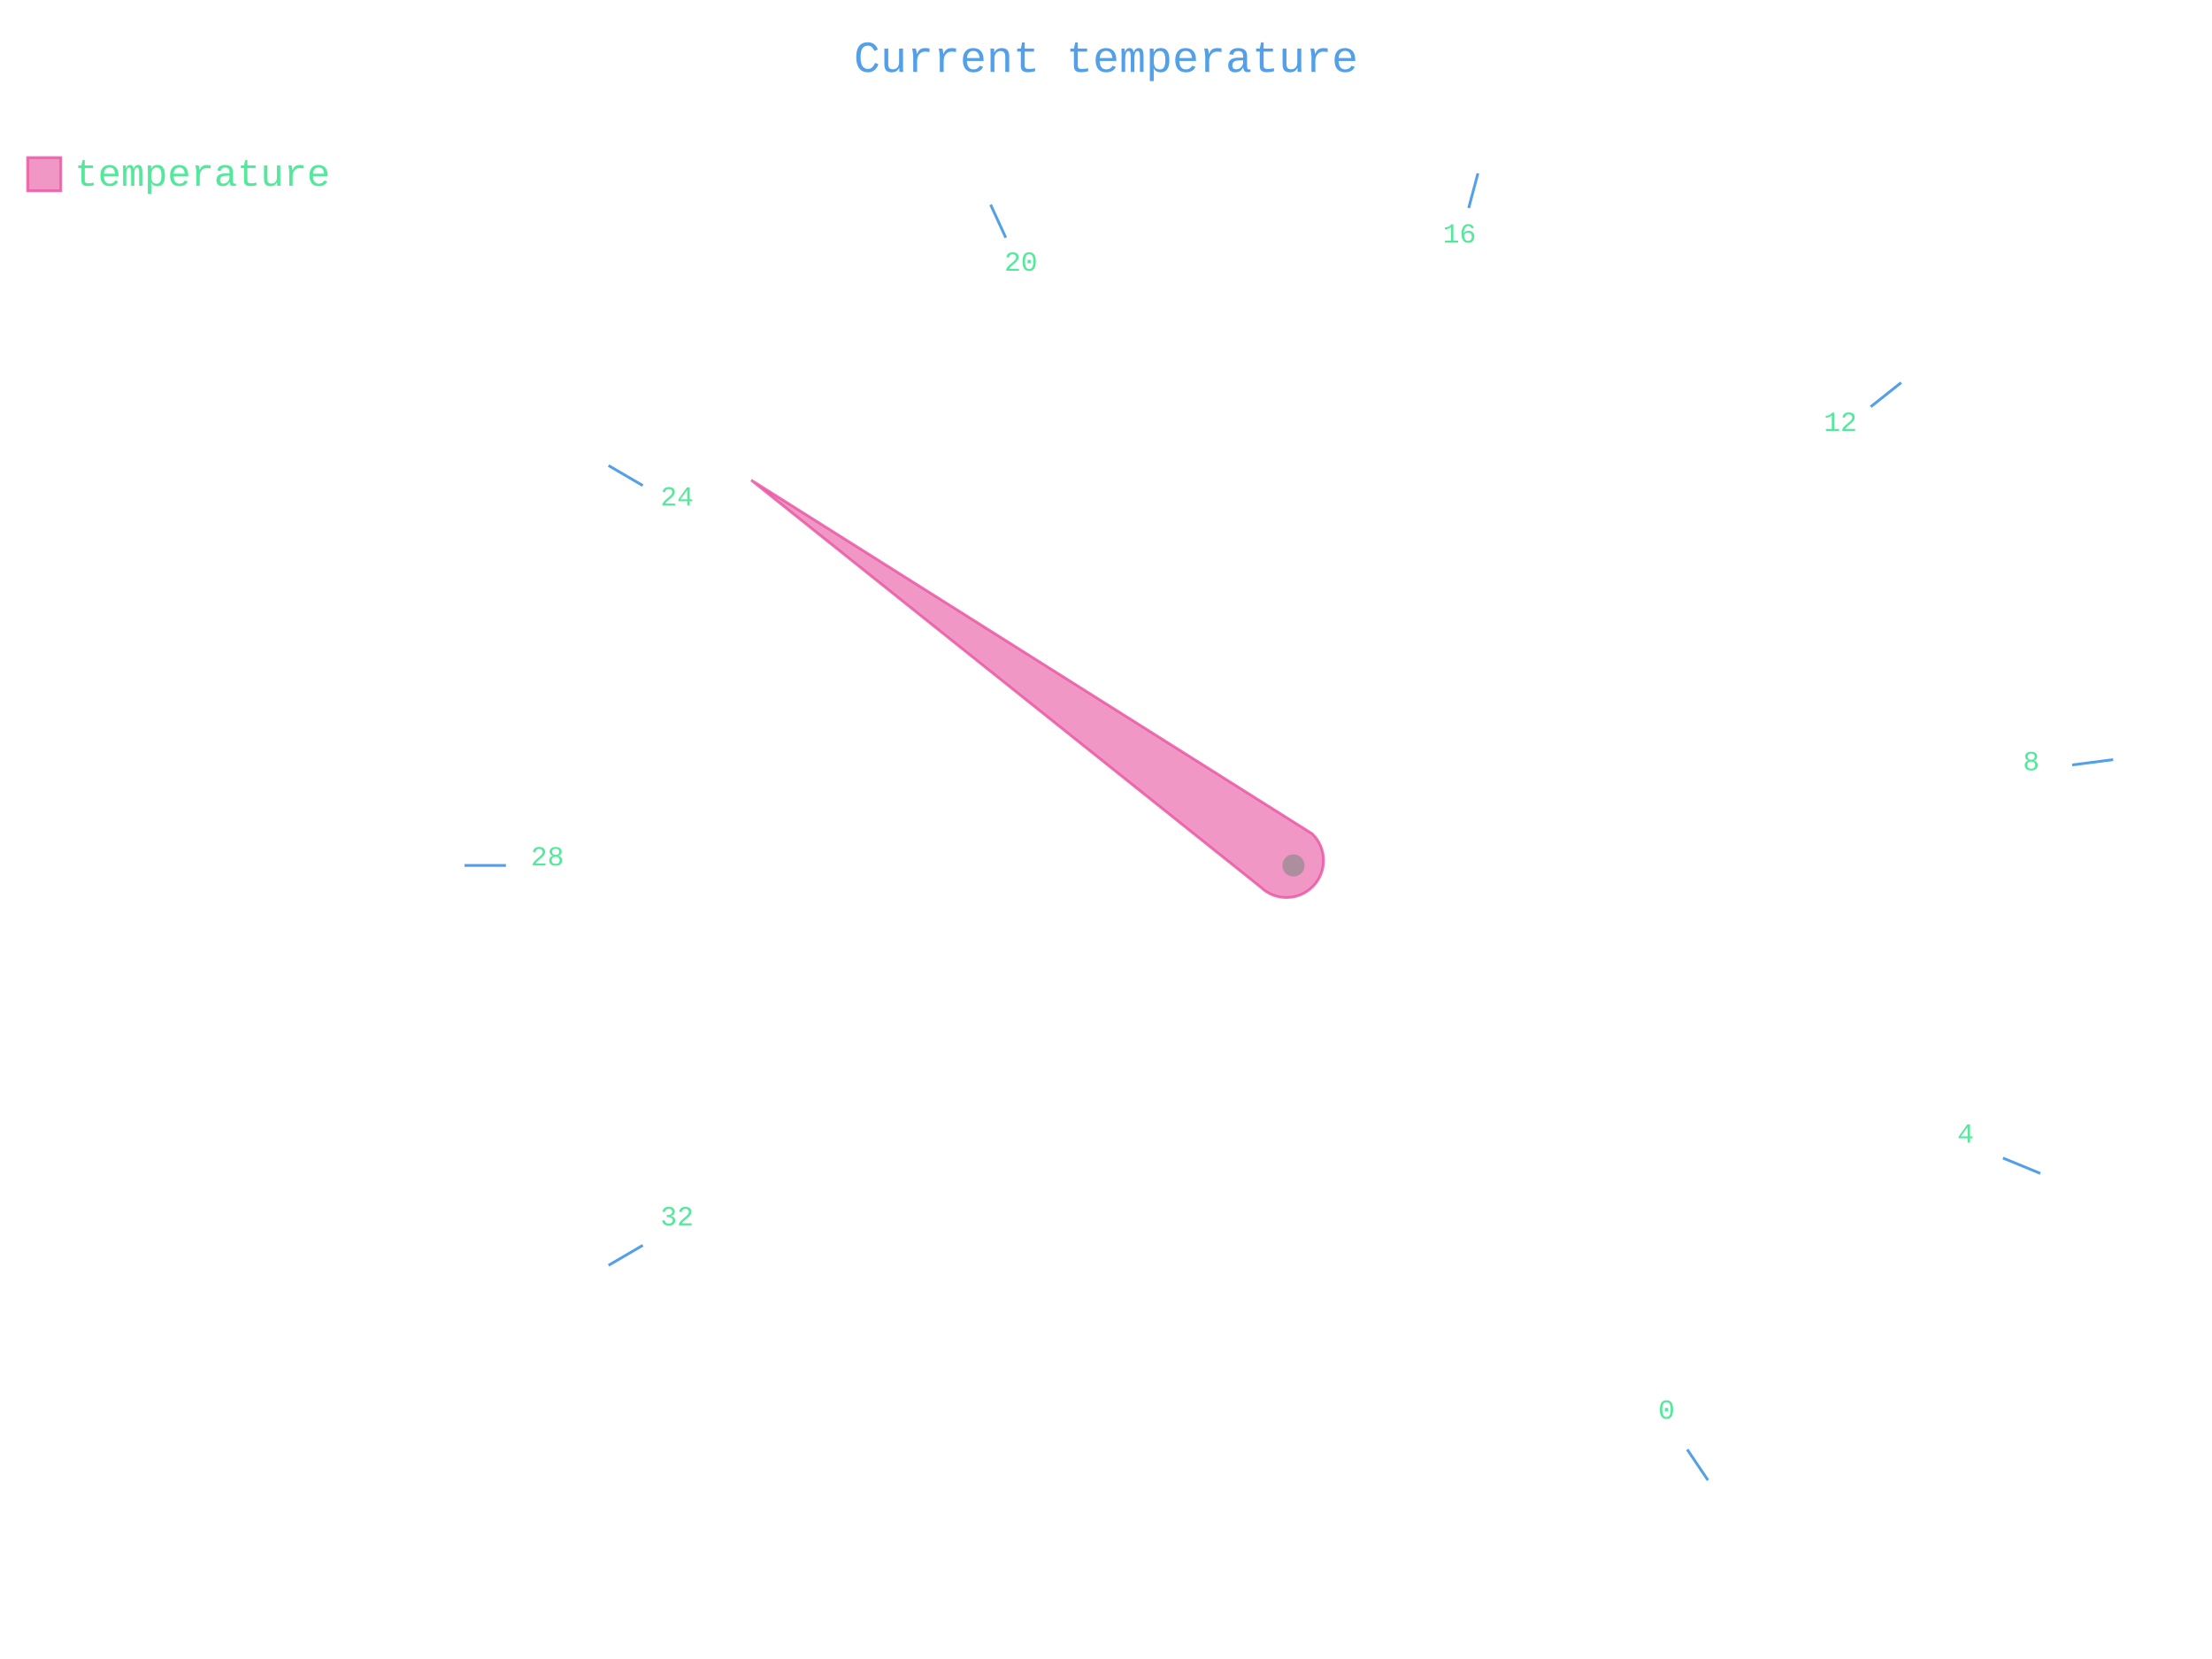
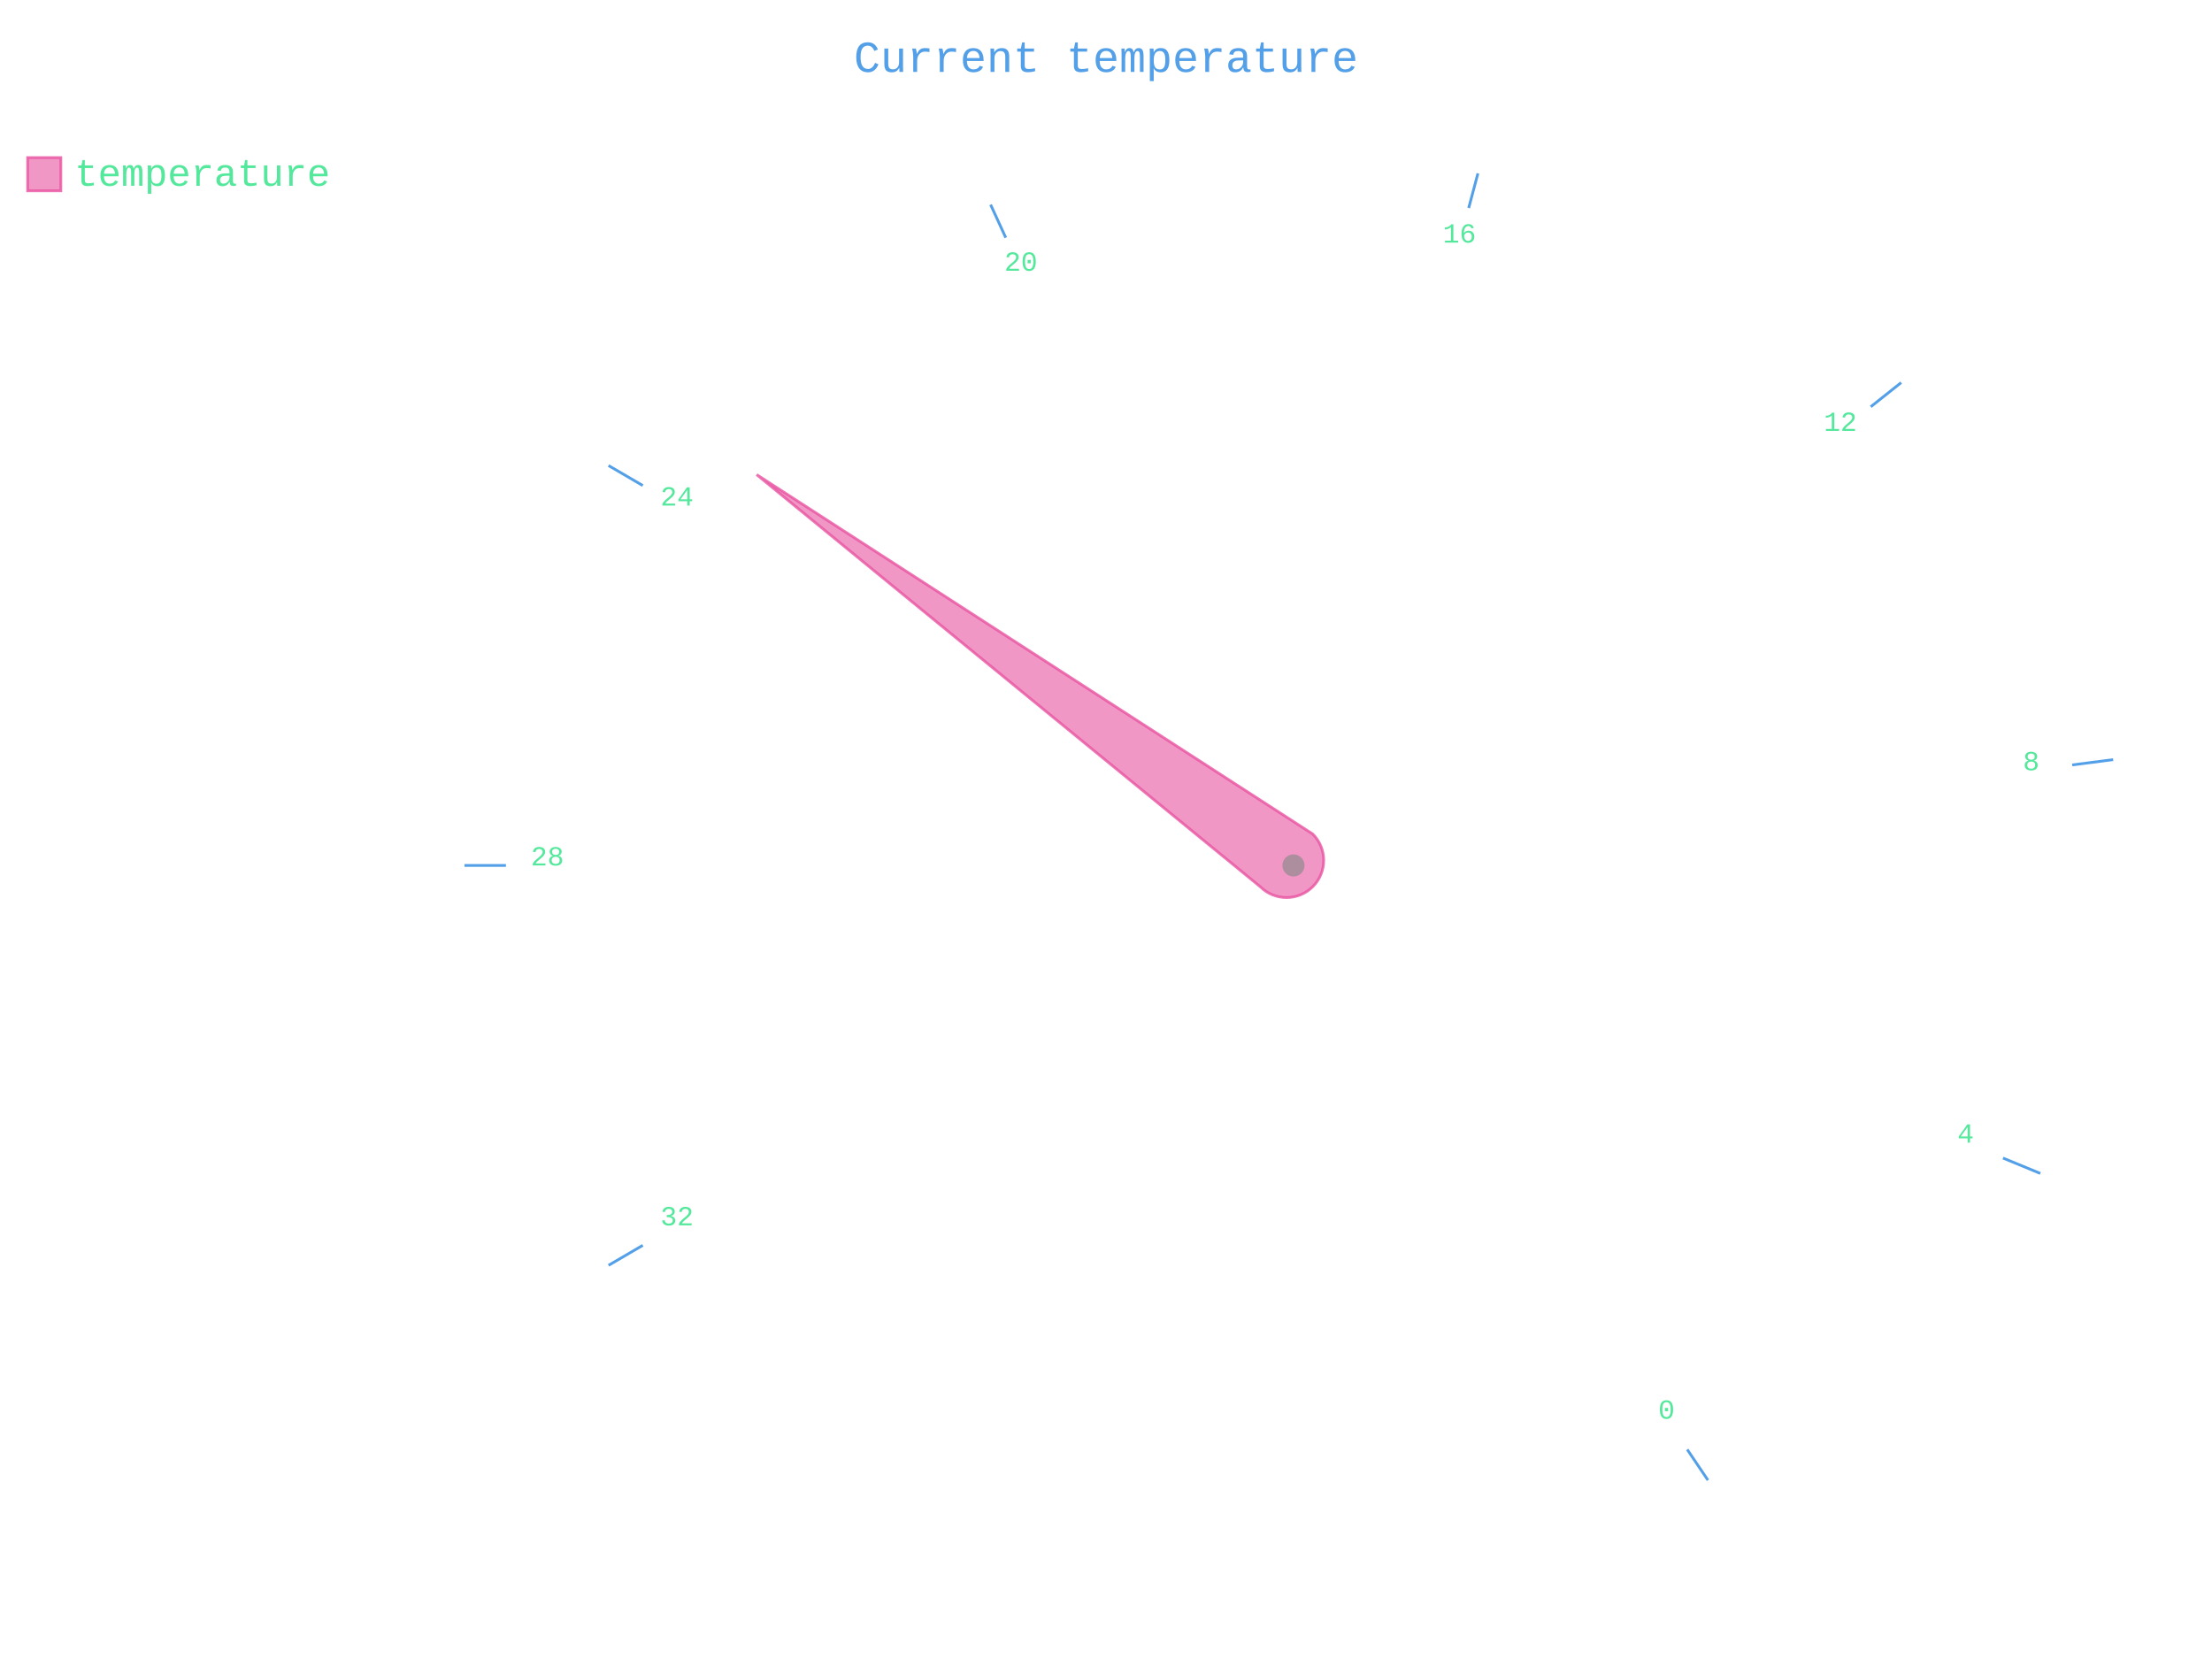
- <svg xmlns="http://www.w3.org/2000/svg" class="pygal-chart" id="chart-d5d11e5f-746b-425e-b289-1b4a200723e1" viewBox="0 0 800 600">
+ <svg xmlns="http://www.w3.org/2000/svg" class="pygal-chart" id="chart-a5c8be62-70cc-4f82-8cbe-6ed303fb0c51" viewBox="0 0 800 600">
  <defs>
-     <style type="text/css">#chart-d5d11e5f-746b-425e-b289-1b4a200723e1{-webkit-user-select:none;-webkit-font-smoothing:antialiased;font-family:Consolas,"Liberation Mono",Menlo,Courier,monospace}#chart-d5d11e5f-746b-425e-b289-1b4a200723e1 .title{font-family:Consolas,"Liberation Mono",Menlo,Courier,monospace;font-size:16px}#chart-d5d11e5f-746b-425e-b289-1b4a200723e1 .legends .legend text{font-family:Consolas,"Liberation Mono",Menlo,Courier,monospace;font-size:14px}#chart-d5d11e5f-746b-425e-b289-1b4a200723e1 .axis text{font-family:Consolas,"Liberation Mono",Menlo,Courier,monospace;font-size:10px}#chart-d5d11e5f-746b-425e-b289-1b4a200723e1 .axis text.major{font-family:Consolas,"Liberation Mono",Menlo,Courier,monospace;font-size:10px}#chart-d5d11e5f-746b-425e-b289-1b4a200723e1 .text-overlay text.value{font-family:Consolas,"Liberation Mono",Menlo,Courier,monospace;font-size:16px}#chart-d5d11e5f-746b-425e-b289-1b4a200723e1 .text-overlay text.label{font-family:Consolas,"Liberation Mono",Menlo,Courier,monospace;font-size:10px}#chart-d5d11e5f-746b-425e-b289-1b4a200723e1 .tooltip{font-family:Consolas,"Liberation Mono",Menlo,Courier,monospace;font-size:14px}#chart-d5d11e5f-746b-425e-b289-1b4a200723e1 text.no_data{font-family:Consolas,"Liberation Mono",Menlo,Courier,monospace;font-size:64px}
- #chart-d5d11e5f-746b-425e-b289-1b4a200723e1{background-color:transparent}#chart-d5d11e5f-746b-425e-b289-1b4a200723e1 path,#chart-d5d11e5f-746b-425e-b289-1b4a200723e1 line,#chart-d5d11e5f-746b-425e-b289-1b4a200723e1 rect,#chart-d5d11e5f-746b-425e-b289-1b4a200723e1 circle{-webkit-transition:400ms ease-in;-moz-transition:400ms ease-in;transition:400ms ease-in}#chart-d5d11e5f-746b-425e-b289-1b4a200723e1 .graph &gt; .background{fill:transparent}#chart-d5d11e5f-746b-425e-b289-1b4a200723e1 .plot &gt; .background{fill:transparent}#chart-d5d11e5f-746b-425e-b289-1b4a200723e1 .graph{fill:#53E89B}#chart-d5d11e5f-746b-425e-b289-1b4a200723e1 text.no_data{fill:#53A0E8}#chart-d5d11e5f-746b-425e-b289-1b4a200723e1 .title{fill:#53A0E8}#chart-d5d11e5f-746b-425e-b289-1b4a200723e1 .legends .legend text{fill:#53E89B}#chart-d5d11e5f-746b-425e-b289-1b4a200723e1 .legends .legend:hover text{fill:#53A0E8}#chart-d5d11e5f-746b-425e-b289-1b4a200723e1 .axis .line{stroke:#53A0E8}#chart-d5d11e5f-746b-425e-b289-1b4a200723e1 .axis .guide.line{stroke:#630C0D}#chart-d5d11e5f-746b-425e-b289-1b4a200723e1 .axis .major.line{stroke:#53E89B}#chart-d5d11e5f-746b-425e-b289-1b4a200723e1 .axis text.major{fill:#53A0E8}#chart-d5d11e5f-746b-425e-b289-1b4a200723e1 .axis.y .guides:hover .guide.line,#chart-d5d11e5f-746b-425e-b289-1b4a200723e1 .line-graph .axis.x .guides:hover .guide.line,#chart-d5d11e5f-746b-425e-b289-1b4a200723e1 .stackedline-graph .axis.x .guides:hover .guide.line,#chart-d5d11e5f-746b-425e-b289-1b4a200723e1 .xy-graph .axis.x .guides:hover .guide.line{stroke:#53A0E8}#chart-d5d11e5f-746b-425e-b289-1b4a200723e1 .axis .guides:hover text{fill:#53A0E8}#chart-d5d11e5f-746b-425e-b289-1b4a200723e1 .reactive{fill-opacity:.6;stroke-opacity:.8}#chart-d5d11e5f-746b-425e-b289-1b4a200723e1 .ci{stroke:#53E89B}#chart-d5d11e5f-746b-425e-b289-1b4a200723e1 .reactive.active,#chart-d5d11e5f-746b-425e-b289-1b4a200723e1 .active .reactive{fill-opacity:.9;stroke-opacity:.9;stroke-width:4}#chart-d5d11e5f-746b-425e-b289-1b4a200723e1 .ci .reactive.active{stroke-width:1.5}#chart-d5d11e5f-746b-425e-b289-1b4a200723e1 .series text{fill:#53A0E8}#chart-d5d11e5f-746b-425e-b289-1b4a200723e1 .tooltip rect{fill:transparent;stroke:#53A0E8;-webkit-transition:opacity 400ms ease-in;-moz-transition:opacity 400ms ease-in;transition:opacity 400ms ease-in}#chart-d5d11e5f-746b-425e-b289-1b4a200723e1 .tooltip .label{fill:#53E89B}#chart-d5d11e5f-746b-425e-b289-1b4a200723e1 .tooltip .label{fill:#53E89B}#chart-d5d11e5f-746b-425e-b289-1b4a200723e1 .tooltip .legend{font-size:.8em;fill:#630C0D}#chart-d5d11e5f-746b-425e-b289-1b4a200723e1 .tooltip .x_label{font-size:.6em;fill:#53A0E8}#chart-d5d11e5f-746b-425e-b289-1b4a200723e1 .tooltip .xlink{font-size:.5em;text-decoration:underline}#chart-d5d11e5f-746b-425e-b289-1b4a200723e1 .tooltip .value{font-size:1.5em}#chart-d5d11e5f-746b-425e-b289-1b4a200723e1 .bound{font-size:.5em}#chart-d5d11e5f-746b-425e-b289-1b4a200723e1 .max-value{font-size:.75em;fill:#630C0D}#chart-d5d11e5f-746b-425e-b289-1b4a200723e1 .map-element{fill:transparent;stroke:#630C0D !important}#chart-d5d11e5f-746b-425e-b289-1b4a200723e1 .map-element .reactive{fill-opacity:inherit;stroke-opacity:inherit}#chart-d5d11e5f-746b-425e-b289-1b4a200723e1 .color-0,#chart-d5d11e5f-746b-425e-b289-1b4a200723e1 .color-0 a:visited{stroke:#E853A0;fill:#E853A0}#chart-d5d11e5f-746b-425e-b289-1b4a200723e1 .text-overlay .color-0 text{fill:black}
- #chart-d5d11e5f-746b-425e-b289-1b4a200723e1 text.no_data{text-anchor:middle}#chart-d5d11e5f-746b-425e-b289-1b4a200723e1 .guide.line{fill:none}#chart-d5d11e5f-746b-425e-b289-1b4a200723e1 .centered{text-anchor:middle}#chart-d5d11e5f-746b-425e-b289-1b4a200723e1 .title{text-anchor:middle}#chart-d5d11e5f-746b-425e-b289-1b4a200723e1 .legends .legend text{fill-opacity:1}#chart-d5d11e5f-746b-425e-b289-1b4a200723e1 .axis.x text{text-anchor:middle}#chart-d5d11e5f-746b-425e-b289-1b4a200723e1 .axis.x:not(.web) text[transform]{text-anchor:start}#chart-d5d11e5f-746b-425e-b289-1b4a200723e1 .axis.x:not(.web) text[transform].backwards{text-anchor:end}#chart-d5d11e5f-746b-425e-b289-1b4a200723e1 .axis.y text{text-anchor:end}#chart-d5d11e5f-746b-425e-b289-1b4a200723e1 .axis.y text[transform].backwards{text-anchor:start}#chart-d5d11e5f-746b-425e-b289-1b4a200723e1 .axis.y2 text{text-anchor:start}#chart-d5d11e5f-746b-425e-b289-1b4a200723e1 .axis.y2 text[transform].backwards{text-anchor:end}#chart-d5d11e5f-746b-425e-b289-1b4a200723e1 .axis .guide.line{stroke-dasharray:4,4}#chart-d5d11e5f-746b-425e-b289-1b4a200723e1 .axis .major.guide.line{stroke-dasharray:6,6}#chart-d5d11e5f-746b-425e-b289-1b4a200723e1 .horizontal .axis.y .guide.line,#chart-d5d11e5f-746b-425e-b289-1b4a200723e1 .horizontal .axis.y2 .guide.line,#chart-d5d11e5f-746b-425e-b289-1b4a200723e1 .vertical .axis.x .guide.line{opacity:0}#chart-d5d11e5f-746b-425e-b289-1b4a200723e1 .horizontal .axis.always_show .guide.line,#chart-d5d11e5f-746b-425e-b289-1b4a200723e1 .vertical .axis.always_show .guide.line{opacity:1 !important}#chart-d5d11e5f-746b-425e-b289-1b4a200723e1 .axis.y .guides:hover .guide.line,#chart-d5d11e5f-746b-425e-b289-1b4a200723e1 .axis.y2 .guides:hover .guide.line,#chart-d5d11e5f-746b-425e-b289-1b4a200723e1 .axis.x .guides:hover .guide.line{opacity:1}#chart-d5d11e5f-746b-425e-b289-1b4a200723e1 .axis .guides:hover text{opacity:1}#chart-d5d11e5f-746b-425e-b289-1b4a200723e1 .nofill{fill:none}#chart-d5d11e5f-746b-425e-b289-1b4a200723e1 .subtle-fill{fill-opacity:.2}#chart-d5d11e5f-746b-425e-b289-1b4a200723e1 .dot{stroke-width:1px;fill-opacity:1}#chart-d5d11e5f-746b-425e-b289-1b4a200723e1 .dot.active{stroke-width:5px}#chart-d5d11e5f-746b-425e-b289-1b4a200723e1 .dot.negative{fill:transparent}#chart-d5d11e5f-746b-425e-b289-1b4a200723e1 text,#chart-d5d11e5f-746b-425e-b289-1b4a200723e1 tspan{stroke:none !important}#chart-d5d11e5f-746b-425e-b289-1b4a200723e1 .series text.active{opacity:1}#chart-d5d11e5f-746b-425e-b289-1b4a200723e1 .tooltip rect{fill-opacity:.95;stroke-width:.5}#chart-d5d11e5f-746b-425e-b289-1b4a200723e1 .tooltip text{fill-opacity:1}#chart-d5d11e5f-746b-425e-b289-1b4a200723e1 .showable{visibility:hidden}#chart-d5d11e5f-746b-425e-b289-1b4a200723e1 .showable.shown{visibility:visible}#chart-d5d11e5f-746b-425e-b289-1b4a200723e1 .gauge-background{fill:rgba(229,229,229,1);stroke:none}#chart-d5d11e5f-746b-425e-b289-1b4a200723e1 .bg-lines{stroke:transparent;stroke-width:2px}</style>
+     <style type="text/css">#chart-a5c8be62-70cc-4f82-8cbe-6ed303fb0c51{-webkit-user-select:none;-webkit-font-smoothing:antialiased;font-family:Consolas,"Liberation Mono",Menlo,Courier,monospace}#chart-a5c8be62-70cc-4f82-8cbe-6ed303fb0c51 .title{font-family:Consolas,"Liberation Mono",Menlo,Courier,monospace;font-size:16px}#chart-a5c8be62-70cc-4f82-8cbe-6ed303fb0c51 .legends .legend text{font-family:Consolas,"Liberation Mono",Menlo,Courier,monospace;font-size:14px}#chart-a5c8be62-70cc-4f82-8cbe-6ed303fb0c51 .axis text{font-family:Consolas,"Liberation Mono",Menlo,Courier,monospace;font-size:10px}#chart-a5c8be62-70cc-4f82-8cbe-6ed303fb0c51 .axis text.major{font-family:Consolas,"Liberation Mono",Menlo,Courier,monospace;font-size:10px}#chart-a5c8be62-70cc-4f82-8cbe-6ed303fb0c51 .text-overlay text.value{font-family:Consolas,"Liberation Mono",Menlo,Courier,monospace;font-size:16px}#chart-a5c8be62-70cc-4f82-8cbe-6ed303fb0c51 .text-overlay text.label{font-family:Consolas,"Liberation Mono",Menlo,Courier,monospace;font-size:10px}#chart-a5c8be62-70cc-4f82-8cbe-6ed303fb0c51 .tooltip{font-family:Consolas,"Liberation Mono",Menlo,Courier,monospace;font-size:14px}#chart-a5c8be62-70cc-4f82-8cbe-6ed303fb0c51 text.no_data{font-family:Consolas,"Liberation Mono",Menlo,Courier,monospace;font-size:64px}
+ #chart-a5c8be62-70cc-4f82-8cbe-6ed303fb0c51{background-color:transparent}#chart-a5c8be62-70cc-4f82-8cbe-6ed303fb0c51 path,#chart-a5c8be62-70cc-4f82-8cbe-6ed303fb0c51 line,#chart-a5c8be62-70cc-4f82-8cbe-6ed303fb0c51 rect,#chart-a5c8be62-70cc-4f82-8cbe-6ed303fb0c51 circle{-webkit-transition:400ms ease-in;-moz-transition:400ms ease-in;transition:400ms ease-in}#chart-a5c8be62-70cc-4f82-8cbe-6ed303fb0c51 .graph &gt; .background{fill:transparent}#chart-a5c8be62-70cc-4f82-8cbe-6ed303fb0c51 .plot &gt; .background{fill:transparent}#chart-a5c8be62-70cc-4f82-8cbe-6ed303fb0c51 .graph{fill:#53E89B}#chart-a5c8be62-70cc-4f82-8cbe-6ed303fb0c51 text.no_data{fill:#53A0E8}#chart-a5c8be62-70cc-4f82-8cbe-6ed303fb0c51 .title{fill:#53A0E8}#chart-a5c8be62-70cc-4f82-8cbe-6ed303fb0c51 .legends .legend text{fill:#53E89B}#chart-a5c8be62-70cc-4f82-8cbe-6ed303fb0c51 .legends .legend:hover text{fill:#53A0E8}#chart-a5c8be62-70cc-4f82-8cbe-6ed303fb0c51 .axis .line{stroke:#53A0E8}#chart-a5c8be62-70cc-4f82-8cbe-6ed303fb0c51 .axis .guide.line{stroke:#630C0D}#chart-a5c8be62-70cc-4f82-8cbe-6ed303fb0c51 .axis .major.line{stroke:#53E89B}#chart-a5c8be62-70cc-4f82-8cbe-6ed303fb0c51 .axis text.major{fill:#53A0E8}#chart-a5c8be62-70cc-4f82-8cbe-6ed303fb0c51 .axis.y .guides:hover .guide.line,#chart-a5c8be62-70cc-4f82-8cbe-6ed303fb0c51 .line-graph .axis.x .guides:hover .guide.line,#chart-a5c8be62-70cc-4f82-8cbe-6ed303fb0c51 .stackedline-graph .axis.x .guides:hover .guide.line,#chart-a5c8be62-70cc-4f82-8cbe-6ed303fb0c51 .xy-graph .axis.x .guides:hover .guide.line{stroke:#53A0E8}#chart-a5c8be62-70cc-4f82-8cbe-6ed303fb0c51 .axis .guides:hover text{fill:#53A0E8}#chart-a5c8be62-70cc-4f82-8cbe-6ed303fb0c51 .reactive{fill-opacity:.6;stroke-opacity:.8}#chart-a5c8be62-70cc-4f82-8cbe-6ed303fb0c51 .ci{stroke:#53E89B}#chart-a5c8be62-70cc-4f82-8cbe-6ed303fb0c51 .reactive.active,#chart-a5c8be62-70cc-4f82-8cbe-6ed303fb0c51 .active .reactive{fill-opacity:.9;stroke-opacity:.9;stroke-width:4}#chart-a5c8be62-70cc-4f82-8cbe-6ed303fb0c51 .ci .reactive.active{stroke-width:1.5}#chart-a5c8be62-70cc-4f82-8cbe-6ed303fb0c51 .series text{fill:#53A0E8}#chart-a5c8be62-70cc-4f82-8cbe-6ed303fb0c51 .tooltip rect{fill:transparent;stroke:#53A0E8;-webkit-transition:opacity 400ms ease-in;-moz-transition:opacity 400ms ease-in;transition:opacity 400ms ease-in}#chart-a5c8be62-70cc-4f82-8cbe-6ed303fb0c51 .tooltip .label{fill:#53E89B}#chart-a5c8be62-70cc-4f82-8cbe-6ed303fb0c51 .tooltip .label{fill:#53E89B}#chart-a5c8be62-70cc-4f82-8cbe-6ed303fb0c51 .tooltip .legend{font-size:.8em;fill:#630C0D}#chart-a5c8be62-70cc-4f82-8cbe-6ed303fb0c51 .tooltip .x_label{font-size:.6em;fill:#53A0E8}#chart-a5c8be62-70cc-4f82-8cbe-6ed303fb0c51 .tooltip .xlink{font-size:.5em;text-decoration:underline}#chart-a5c8be62-70cc-4f82-8cbe-6ed303fb0c51 .tooltip .value{font-size:1.5em}#chart-a5c8be62-70cc-4f82-8cbe-6ed303fb0c51 .bound{font-size:.5em}#chart-a5c8be62-70cc-4f82-8cbe-6ed303fb0c51 .max-value{font-size:.75em;fill:#630C0D}#chart-a5c8be62-70cc-4f82-8cbe-6ed303fb0c51 .map-element{fill:transparent;stroke:#630C0D !important}#chart-a5c8be62-70cc-4f82-8cbe-6ed303fb0c51 .map-element .reactive{fill-opacity:inherit;stroke-opacity:inherit}#chart-a5c8be62-70cc-4f82-8cbe-6ed303fb0c51 .color-0,#chart-a5c8be62-70cc-4f82-8cbe-6ed303fb0c51 .color-0 a:visited{stroke:#E853A0;fill:#E853A0}#chart-a5c8be62-70cc-4f82-8cbe-6ed303fb0c51 .text-overlay .color-0 text{fill:black}
+ #chart-a5c8be62-70cc-4f82-8cbe-6ed303fb0c51 text.no_data{text-anchor:middle}#chart-a5c8be62-70cc-4f82-8cbe-6ed303fb0c51 .guide.line{fill:none}#chart-a5c8be62-70cc-4f82-8cbe-6ed303fb0c51 .centered{text-anchor:middle}#chart-a5c8be62-70cc-4f82-8cbe-6ed303fb0c51 .title{text-anchor:middle}#chart-a5c8be62-70cc-4f82-8cbe-6ed303fb0c51 .legends .legend text{fill-opacity:1}#chart-a5c8be62-70cc-4f82-8cbe-6ed303fb0c51 .axis.x text{text-anchor:middle}#chart-a5c8be62-70cc-4f82-8cbe-6ed303fb0c51 .axis.x:not(.web) text[transform]{text-anchor:start}#chart-a5c8be62-70cc-4f82-8cbe-6ed303fb0c51 .axis.x:not(.web) text[transform].backwards{text-anchor:end}#chart-a5c8be62-70cc-4f82-8cbe-6ed303fb0c51 .axis.y text{text-anchor:end}#chart-a5c8be62-70cc-4f82-8cbe-6ed303fb0c51 .axis.y text[transform].backwards{text-anchor:start}#chart-a5c8be62-70cc-4f82-8cbe-6ed303fb0c51 .axis.y2 text{text-anchor:start}#chart-a5c8be62-70cc-4f82-8cbe-6ed303fb0c51 .axis.y2 text[transform].backwards{text-anchor:end}#chart-a5c8be62-70cc-4f82-8cbe-6ed303fb0c51 .axis .guide.line{stroke-dasharray:4,4}#chart-a5c8be62-70cc-4f82-8cbe-6ed303fb0c51 .axis .major.guide.line{stroke-dasharray:6,6}#chart-a5c8be62-70cc-4f82-8cbe-6ed303fb0c51 .horizontal .axis.y .guide.line,#chart-a5c8be62-70cc-4f82-8cbe-6ed303fb0c51 .horizontal .axis.y2 .guide.line,#chart-a5c8be62-70cc-4f82-8cbe-6ed303fb0c51 .vertical .axis.x .guide.line{opacity:0}#chart-a5c8be62-70cc-4f82-8cbe-6ed303fb0c51 .horizontal .axis.always_show .guide.line,#chart-a5c8be62-70cc-4f82-8cbe-6ed303fb0c51 .vertical .axis.always_show .guide.line{opacity:1 !important}#chart-a5c8be62-70cc-4f82-8cbe-6ed303fb0c51 .axis.y .guides:hover .guide.line,#chart-a5c8be62-70cc-4f82-8cbe-6ed303fb0c51 .axis.y2 .guides:hover .guide.line,#chart-a5c8be62-70cc-4f82-8cbe-6ed303fb0c51 .axis.x .guides:hover .guide.line{opacity:1}#chart-a5c8be62-70cc-4f82-8cbe-6ed303fb0c51 .axis .guides:hover text{opacity:1}#chart-a5c8be62-70cc-4f82-8cbe-6ed303fb0c51 .nofill{fill:none}#chart-a5c8be62-70cc-4f82-8cbe-6ed303fb0c51 .subtle-fill{fill-opacity:.2}#chart-a5c8be62-70cc-4f82-8cbe-6ed303fb0c51 .dot{stroke-width:1px;fill-opacity:1}#chart-a5c8be62-70cc-4f82-8cbe-6ed303fb0c51 .dot.active{stroke-width:5px}#chart-a5c8be62-70cc-4f82-8cbe-6ed303fb0c51 .dot.negative{fill:transparent}#chart-a5c8be62-70cc-4f82-8cbe-6ed303fb0c51 text,#chart-a5c8be62-70cc-4f82-8cbe-6ed303fb0c51 tspan{stroke:none !important}#chart-a5c8be62-70cc-4f82-8cbe-6ed303fb0c51 .series text.active{opacity:1}#chart-a5c8be62-70cc-4f82-8cbe-6ed303fb0c51 .tooltip rect{fill-opacity:.95;stroke-width:.5}#chart-a5c8be62-70cc-4f82-8cbe-6ed303fb0c51 .tooltip text{fill-opacity:1}#chart-a5c8be62-70cc-4f82-8cbe-6ed303fb0c51 .showable{visibility:hidden}#chart-a5c8be62-70cc-4f82-8cbe-6ed303fb0c51 .showable.shown{visibility:visible}#chart-a5c8be62-70cc-4f82-8cbe-6ed303fb0c51 .gauge-background{fill:rgba(229,229,229,1);stroke:none}#chart-a5c8be62-70cc-4f82-8cbe-6ed303fb0c51 .bg-lines{stroke:transparent;stroke-width:2px}</style>
  </defs>
  <g class="graph gauge-graph vertical">
    <rect class="background" height="600" width="800" x="0" y="0" />
    <g class="plot" transform="translate(156, 46)">
      <rect class="background" height="534" width="623.6" x="0" y="0" />
      <g class="axis x gauge">
        <g class="guides">
          <path class="line" d="M454.209 478.219 L461.704 489.335 Z" />
          <path class="guide line major" d="M311.8 267 L454.209 478.219 Z" />
          <text x="446.713" y="467.102">0</text>
        </g>
        <g class="guides">
          <path class="line" d="M568.412 372.822 L581.917 378.391 Z" />
          <path class="guide line " d="M311.8 267 L568.412 372.822 Z" />
          <text x="554.906" y="367.252">4</text>
        </g>
        <g class="guides">
          <path class="line" d="M593.436 230.649 L608.259 228.736 Z" />
          <path class="guide line " d="M311.8 267 L593.436 230.649 Z" />
          <text x="578.613" y="232.563">8</text>
        </g>
        <g class="guides">
          <path class="line" d="M520.586 101.11 L531.575 92.379 Z" />
          <path class="guide line " d="M311.8 267 L520.586 101.11 Z" />
          <text x="509.597" y="109.841">12</text>
        </g>
        <g class="guides">
          <path class="line" d="M375.178 29.221 L378.513 16.706 Z" />
          <path class="guide line " d="M311.8 267 L375.178 29.221 Z" />
          <text x="371.842" y="41.735">16</text>
        </g>
        <g class="guides">
          <path class="line" d="M207.745 39.965 L202.268 28.016 Z" />
          <path class="guide line " d="M311.8 267 L207.745 39.965 Z" />
          <text x="213.221" y="51.914">20</text>
        </g>
        <g class="guides">
          <path class="line" d="M76.473 129.609 L64.087 122.378 Z" />
          <path class="guide line " d="M311.8 267 L76.473 129.609 Z" />
          <text x="88.859" y="136.841">24</text>
        </g>
        <g class="guides">
          <path class="line" d="M26.983 267 L11.992 267 Z" />
          <path class="guide line " d="M311.8 267 L26.983 267 Z" />
          <text x="41.973" y="267">28</text>
        </g>
        <g class="guides">
          <path class="line" d="M76.473 404.391 L64.087 411.622 Z" />
          <path class="guide line major" d="M311.8 267 L76.473 404.391 Z" />
          <text x="88.859" y="397.159">32</text>
        </g>
      </g>
      <g class="axis y gauge">
        <circle cx="311.8" cy="267.0" r="4" />
      </g>
      <g class="series serie-0 color-0">
        <g class="dots">
-           <path class="line reactive tooltip-trigger" d="M 115.688 127.649 L 318.589 255.555 A 0.05 0.05 1 0 1 299.917 274.825 Z" />
+           <path class="line reactive tooltip-trigger" d="M 117.65 125.649 L 318.749 255.626 A 0.05 0.05 1 0 1 299.808 274.702 Z" />
        </g>
      </g>
    </g>
    <g class="titles">
      <text class="title plot_title" x="400.0" y="26">Current temperature</text>
    </g>
    <g class="plot overlay" transform="translate(156, 46)">
      <g class="series serie-0 color-0" />
    </g>
    <g class="plot text-overlay" transform="translate(156, 46)">
      <g class="series serie-0 color-0" />
    </g>
    <g class="plot tooltip-overlay" transform="translate(156, 46)">
      <g class="tooltip" style="opacity: 0" transform="translate(0 0)">
        <rect class="tooltip-box" height="0" rx="0" ry="0" width="0" />
        <g class="text" />
      </g>
    </g>
    <g class="legends" transform="translate(10, 56)">
      <g class="legend reactive activate-serie" id="activate-serie-0">
        <rect class="color-0 reactive" height="12" width="12" x="0.0" y="1.0" />
        <text x="17.0" y="11.2">temperature</text>
      </g>
    </g>
    <g class="legends" transform="translate(790, 56)" />
  </g>
</svg>
